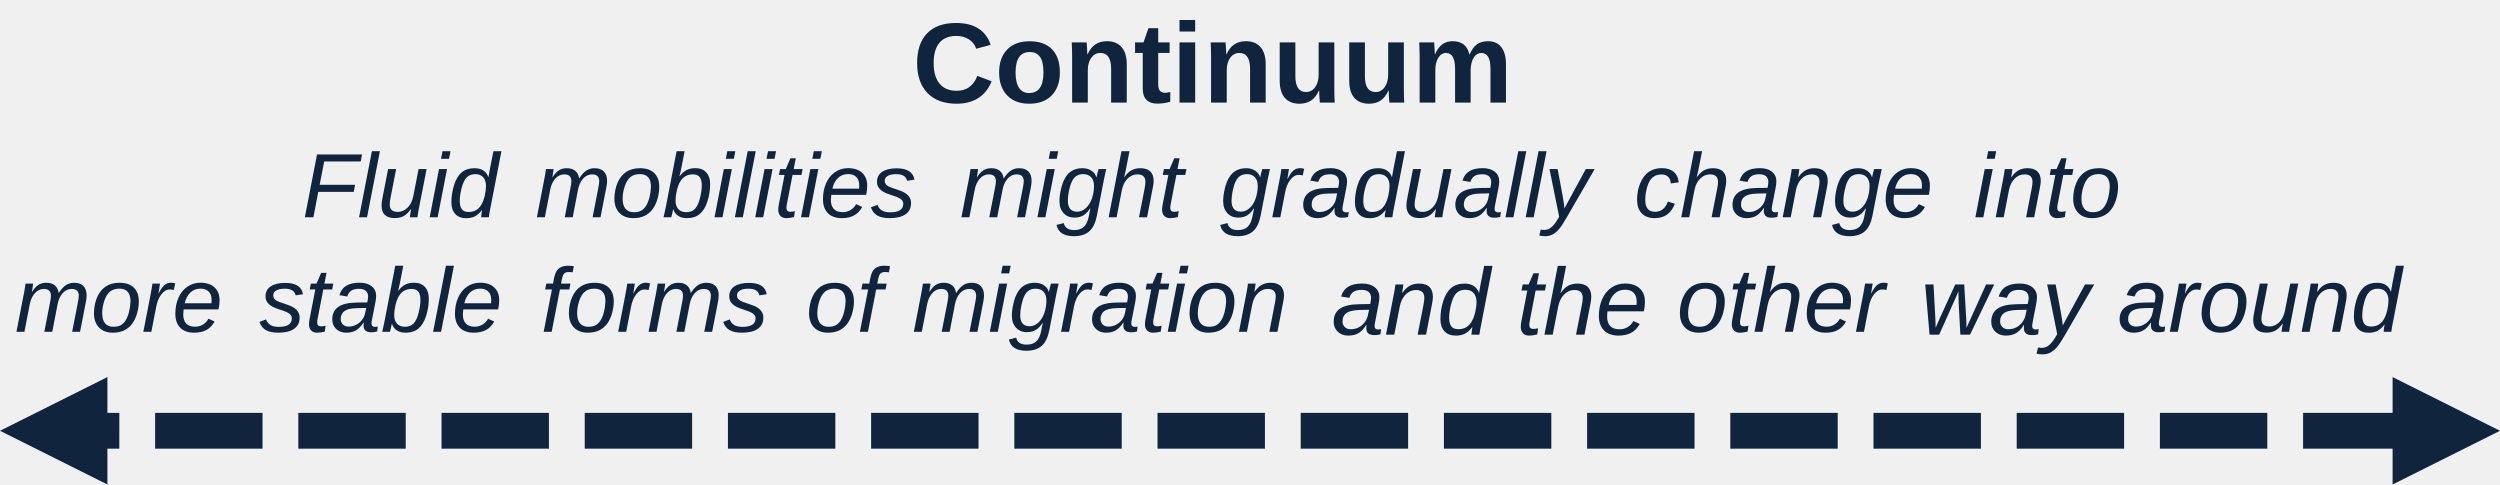
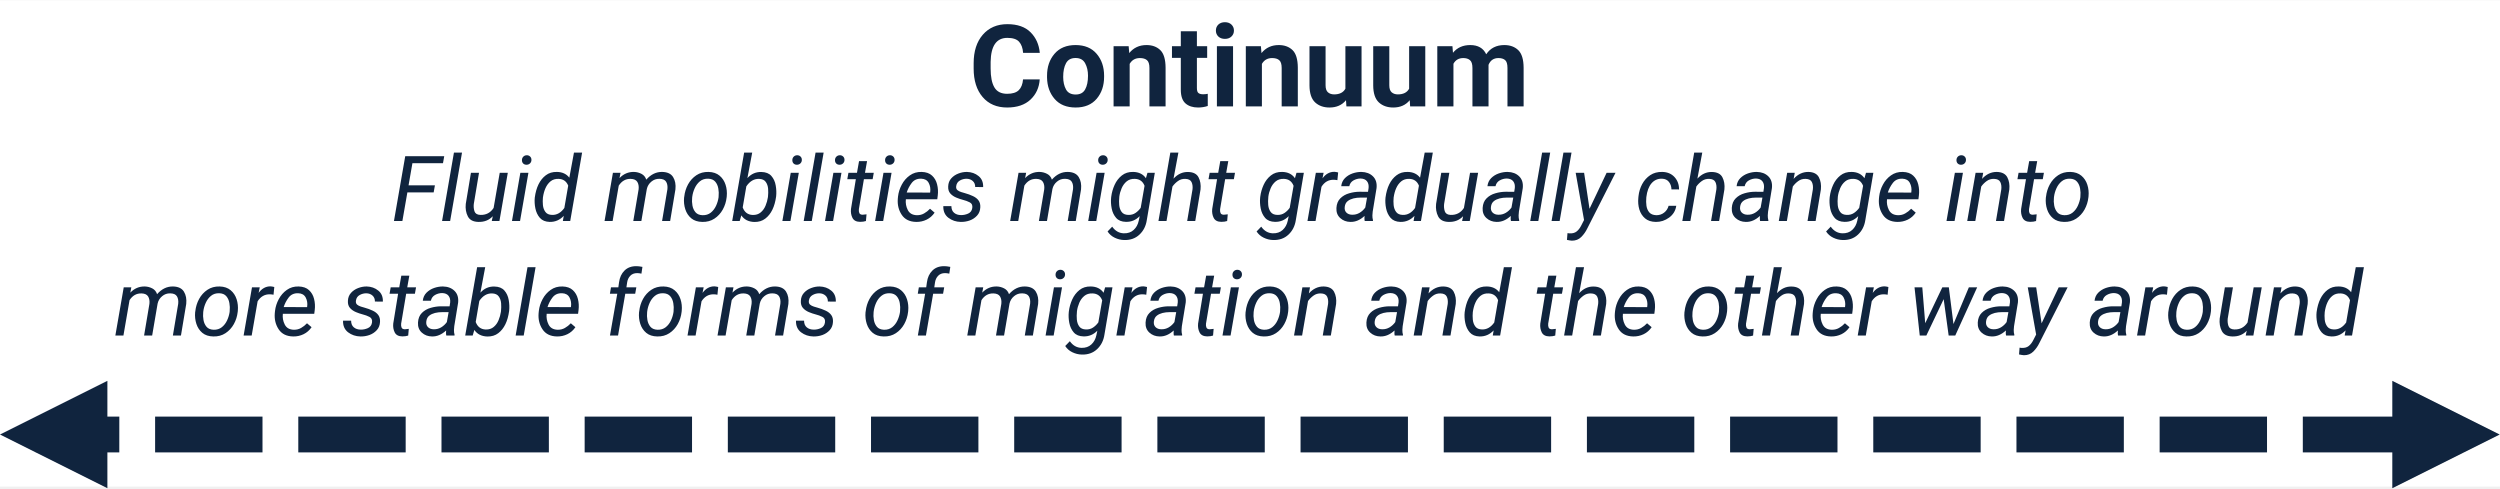
- <svg xmlns="http://www.w3.org/2000/svg" width="657.918" height="127.501" viewBox="0 0 657.918 127.501">
-   <g id="Group_45" data-name="Group 45" transform="translate(-654.582 -309.931)">
+ <svg xmlns="http://www.w3.org/2000/svg" width="658" height="128.501" viewBox="0 0 658 128.501">
+   <g id="Group_45" data-name="Group 45" transform="translate(-654.582 -308.931)">
+     <rect id="Rectangle_1" data-name="Rectangle 1" width="658" height="128" transform="translate(654.582 309)" fill="#fff" />
    <path id="Path_6" data-name="Path 6" d="M737.865-746.579H709.6v9.421h28.264Zm-37.685,0H671.916v9.421H700.18Zm-37.685,0H634.231v9.421h28.264Zm-37.685,0H596.546v9.421H624.81Zm-37.685,0H558.861v9.421h28.264Zm-37.685,0H521.176v9.421H549.44Zm-37.685,0H483.491v9.421h28.264Zm-37.685,0H445.806v9.421h28.264Zm-37.685,0H408.121v9.421h28.264Zm-37.685,0H370.436v9.421H398.7Zm-37.685,0H332.751v9.421h28.264Zm-37.685,0H295.065v9.421h28.264Zm-37.685,0H257.38v9.421h28.264Zm-37.685,0H219.7v9.421h28.264Zm-37.685,0H182.01v9.421h28.264Zm-37.685,0H144.325v9.421h28.264Zm-37.685,0h-7.851v9.421H134.9Zm598.251,18.842,28.264-14.132L733.155-756ZM131.764-756,103.5-741.868l28.264,14.132Z" transform="translate(551.082 1165.168)" fill="#10243e" />
-     <g id="Group_17" data-name="Group 17" transform="translate(894.708 309.931)">
-       <text id="Continuum" transform="translate(0 27)" fill="#10243e" font-size="30" font-family="Arial-BoldMT, Arial" font-weight="700" letter-spacing="-0.001em">
+     <g id="Group_17" data-name="Group 17" transform="translate(909.582 309.931)">
+       <text id="Continuum" transform="translate(0 27)" fill="#10243e" font-size="30" font-family="Roboto-Bold, Roboto" font-weight="700" letter-spacing="-0.001em">
        <tspan x="0" y="0">Continuum</tspan>
      </text>
    </g>
-     <g id="Group_18" data-name="Group 18" transform="translate(734.075 345.104)">
-       <text id="Fluid" transform="translate(0 22)" fill="#10243e" font-size="24" font-family="Arial-ItalicMT, Arial" font-style="italic" letter-spacing="-0.002em">
-         <tspan x="0" y="0">Fluid</tspan>
+     <g id="Group_18" data-name="Group 18" transform="translate(757.582 345.104)">
+       <text id="Fluid_mobilities_might_gradually_change_into" data-name="Fluid mobilities might gradually change into" transform="translate(0 22)" fill="#10243e" font-size="24" font-family="Roboto-Italic, Roboto" font-style="italic" letter-spacing="-0.002em">
+         <tspan x="0" y="0">Fluid mobilities might gradually change into</tspan>
      </text>
    </g>
-     <g id="Group_19" data-name="Group 19" transform="translate(795.47 345.104)">
-       <text id="mobilities" transform="translate(0 22)" fill="#10243e" font-size="24" font-family="Arial-ItalicMT, Arial" font-style="italic" letter-spacing="0.001em">
-         <tspan x="0" y="0">mobilities</tspan>
-       </text>
-     </g>
-     <g id="Group_20" data-name="Group 20" transform="translate(907.191 345.104)">
-       <text id="might" transform="translate(0 22)" fill="#10243e" font-size="24" font-family="Arial-ItalicMT, Arial" font-style="italic" letter-spacing="0.001em">
-         <tspan x="0" y="0">might</tspan>
-       </text>
-     </g>
-     <g id="Group_21" data-name="Group 21" transform="translate(975.652 345.104)">
-       <text id="gradually" transform="translate(0 22)" fill="#10243e" font-size="24" font-family="Arial-ItalicMT, Arial" font-style="italic" letter-spacing="0em">
-         <tspan x="0" y="0">gradually</tspan>
-       </text>
-     </g>
-     <g id="Group_22" data-name="Group 22" transform="translate(1084.625 345.104)">
-       <text id="change" transform="translate(0 22)" fill="#10243e" font-size="24" font-family="Arial-ItalicMT, Arial" font-style="italic">
-         <tspan x="0" y="0">change</tspan>
-       </text>
-     </g>
-     <g id="Group_23" data-name="Group 23" transform="translate(1174.048 345.104)">
-       <text id="into" transform="translate(0 22)" fill="#10243e" font-size="24" font-family="Arial-ItalicMT, Arial" font-style="italic" letter-spacing="0em">
-         <tspan x="0" y="0">into</tspan>
-       </text>
-     </g>
-     <g id="Group_24" data-name="Group 24" transform="translate(658.507 375.252)">
-       <text id="more_" data-name="more " transform="translate(0 22)" fill="#10243e" font-size="24" font-family="Arial-ItalicMT, Arial" font-style="italic" letter-spacing="0.001em">
-         <tspan x="0" y="0">more </tspan>
-       </text>
-     </g>
-     <g id="Group_25" data-name="Group 25" transform="translate(722.807 375.252)">
-       <text id="stable" transform="translate(0 22)" fill="#10243e" font-size="24" font-family="Arial-ItalicMT, Arial" font-style="italic">
-         <tspan x="0" y="0">stable</tspan>
-       </text>
-     </g>
-     <g id="Group_26" data-name="Group 26" transform="translate(796.843 375.252)">
-       <text id="forms" transform="translate(0 22)" fill="#10243e" font-size="24" font-family="Arial-ItalicMT, Arial" font-style="italic" letter-spacing="0em">
-         <tspan x="0" y="0">forms</tspan>
-       </text>
-     </g>
-     <g id="Group_27" data-name="Group 27" transform="translate(866.717 375.252)">
-       <text id="of_" data-name="of " transform="translate(0 22)" fill="#10243e" font-size="24" font-family="Arial-ItalicMT, Arial" font-style="italic" letter-spacing="0em">
-         <tspan x="0" y="0">of </tspan>
-       </text>
-     </g>
-     <g id="Group_28" data-name="Group 28" transform="translate(894.667 375.252)">
-       <text id="migration" transform="translate(0 22)" fill="#10243e" font-size="24" font-family="Arial-ItalicMT, Arial" font-style="italic" letter-spacing="0.001em">
-         <tspan x="0" y="0">migration</tspan>
-       </text>
-     </g>
-     <g id="Group_29" data-name="Group 29" transform="translate(1005.053 375.252)">
-       <text id="and_the_" data-name="and the " transform="translate(-0.053 22.748)" fill="#10243e" font-size="25" font-family="Arial-ItalicMT, Arial" font-style="italic" letter-spacing="0em">
-         <tspan x="0" y="0">and the </tspan>
-       </text>
-     </g>
-     <g id="Group_30" data-name="Group 30" transform="translate(1095.889 375.252)">
-       <text id="other" transform="translate(0 22)" fill="#10243e" font-size="24" font-family="Arial-ItalicMT, Arial" font-style="italic" letter-spacing="0em">
-         <tspan x="0" y="0">other</tspan>
-       </text>
-     </g>
-     <g id="Group_31" data-name="Group 31" transform="translate(1160.189 375.252)">
-       <text id="way_" data-name="way " transform="translate(-0.19 22.748)" fill="#10243e" font-size="25" font-family="Arial-ItalicMT, Arial" font-style="italic">
-         <tspan x="0" y="0">way </tspan>
-       </text>
-     </g>
-     <g id="Group_32" data-name="Group 32" transform="translate(1211.849 375.252)">
-       <text id="around" transform="translate(0 22)" fill="#10243e" font-size="24" font-family="Arial-ItalicMT, Arial" font-style="italic" letter-spacing="0em">
-         <tspan x="0" y="0">around</tspan>
+     <g id="Group_24" data-name="Group 24" transform="translate(682.582 375.252)">
+       <text id="more_stable_forms_of_migration_and_the_other_way_around" data-name="more stable forms of migration and the other way around" transform="translate(2 22)" fill="#10243e" font-size="24" font-family="Roboto-Italic, Roboto" font-style="italic" letter-spacing="0.001em">
+         <tspan x="0" y="0">more stable forms of migration and the other way around</tspan>
      </text>
    </g>
  </g>
</svg>
